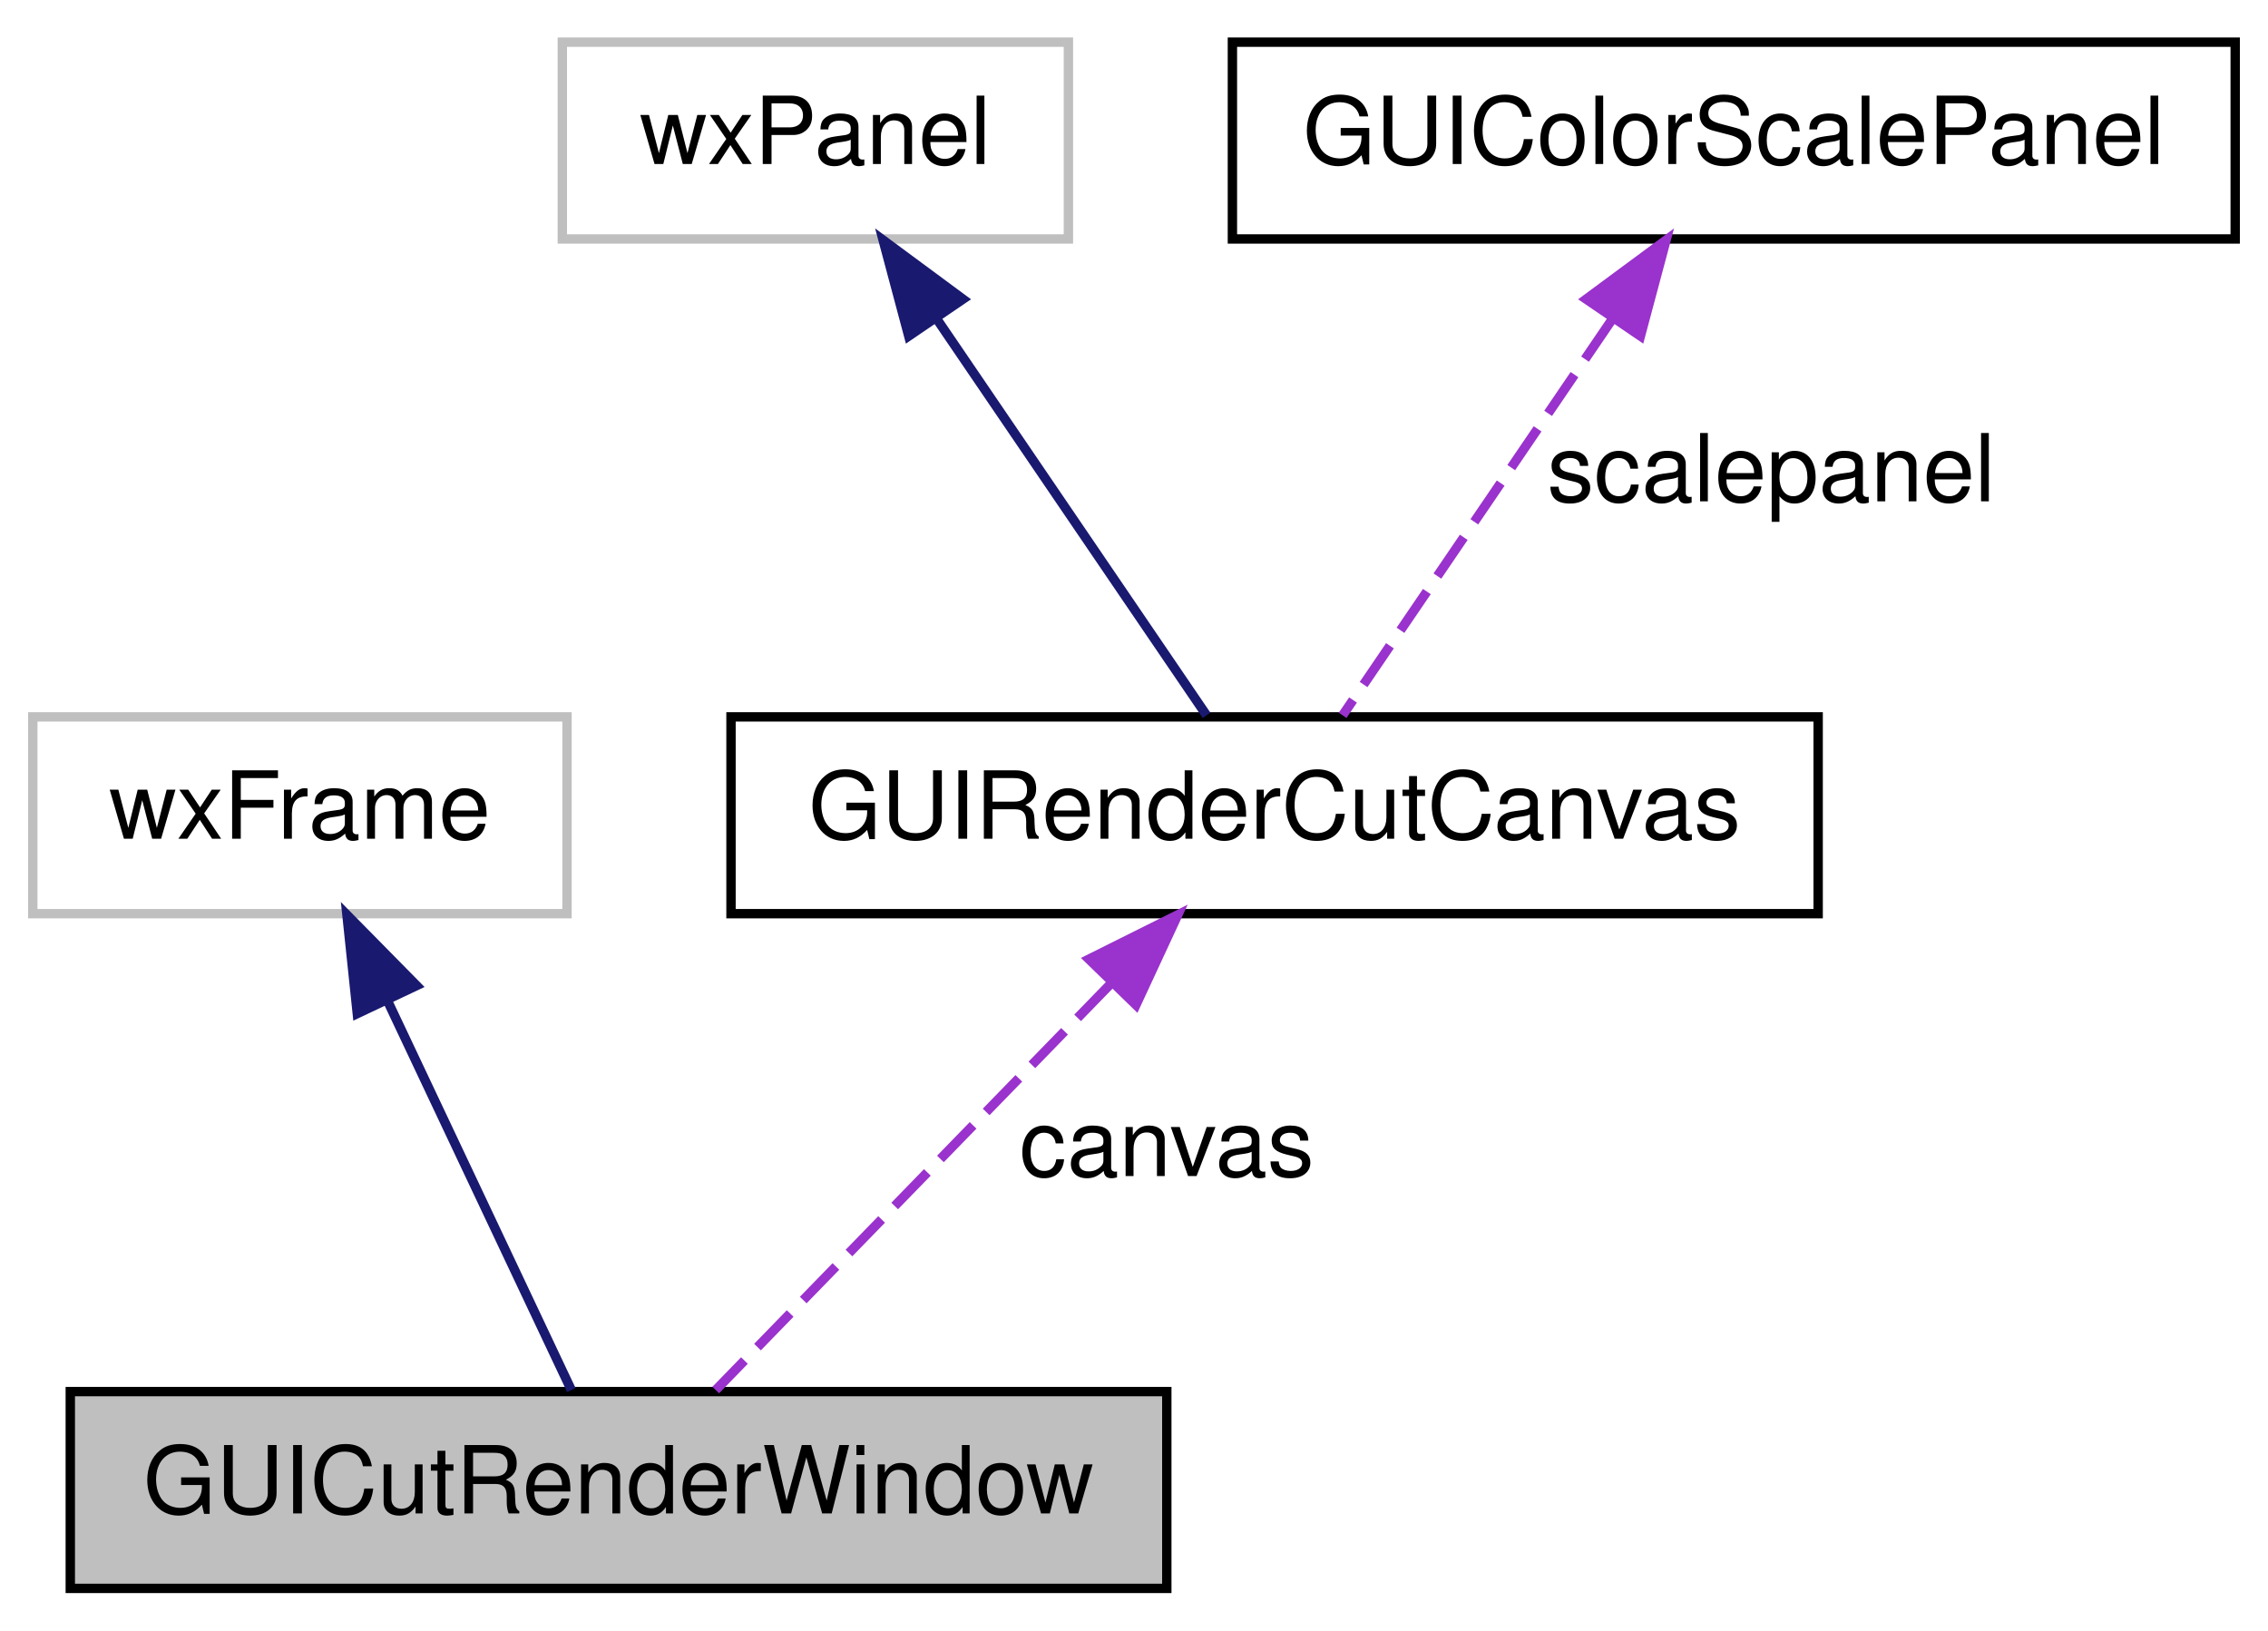
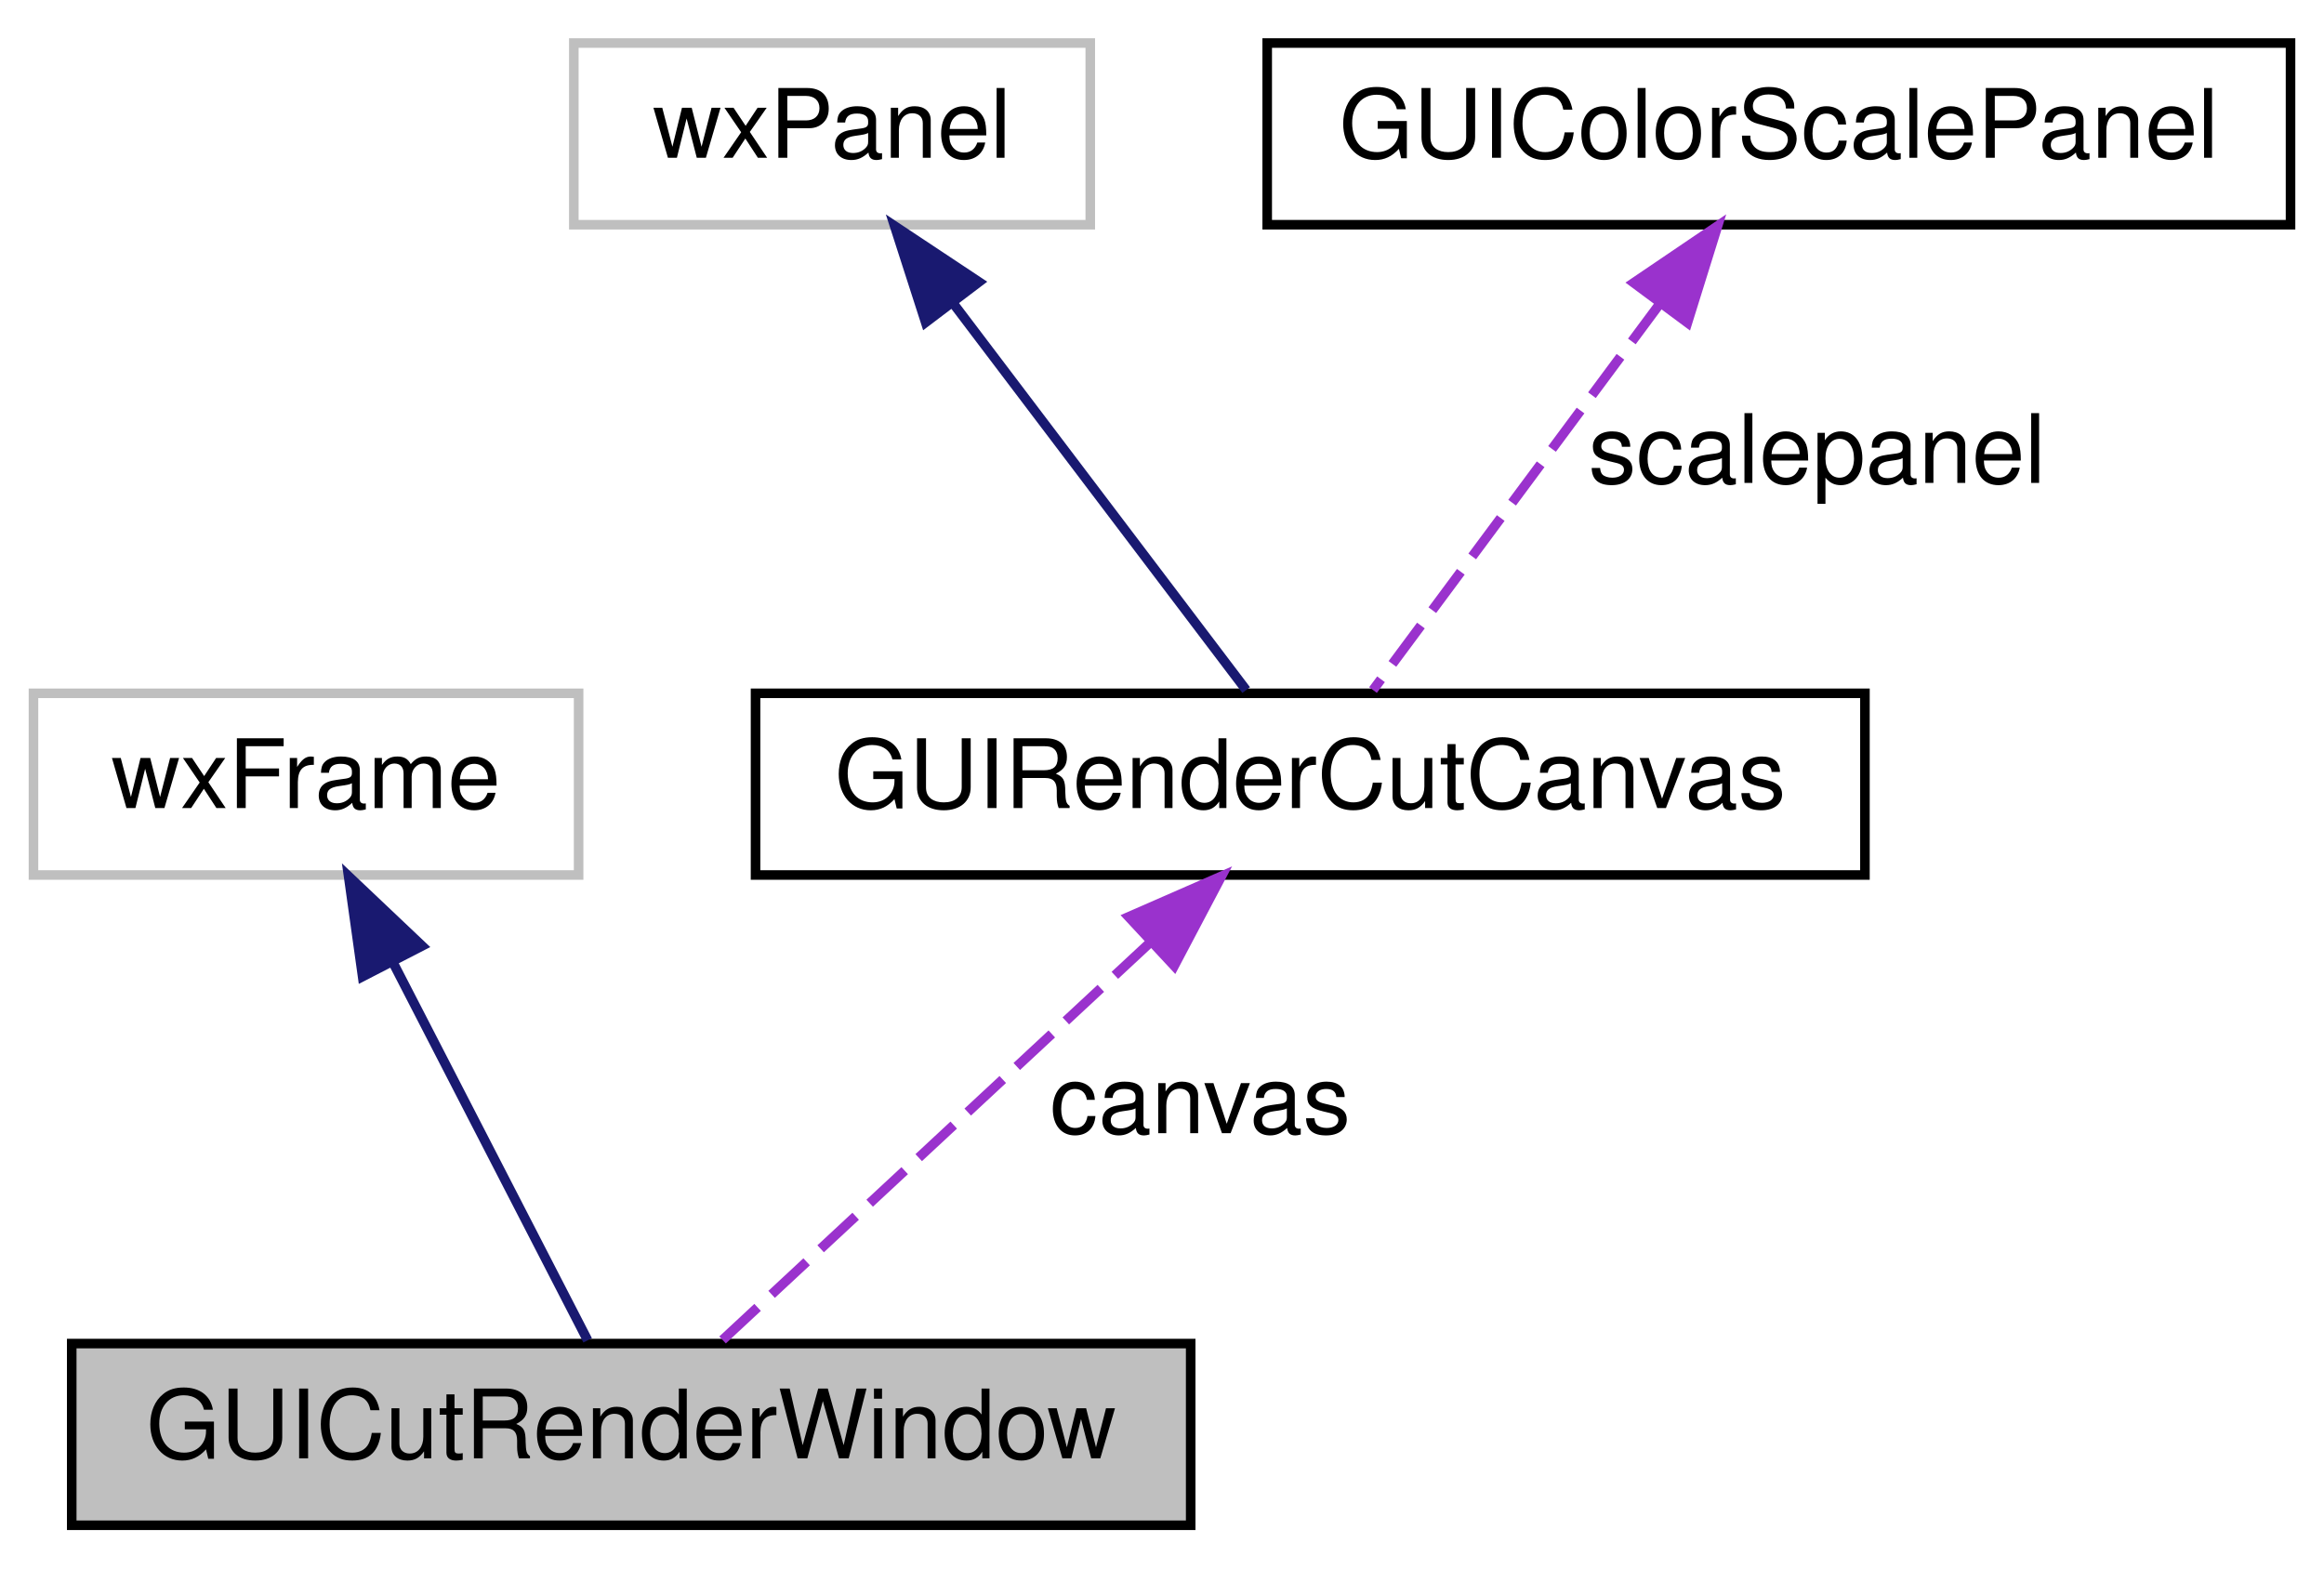
- <svg xmlns="http://www.w3.org/2000/svg" xmlns:xlink="http://www.w3.org/1999/xlink" width="242pt" height="174pt" viewBox="0.00 0.00 242.00 174.00">
-   <g id="graph1" class="graph" transform="scale(1 1) rotate(0) translate(4 170)">
+ <svg xmlns="http://www.w3.org/2000/svg" xmlns:xlink="http://www.w3.org/1999/xlink" width="243pt" height="164pt" viewBox="0.00 0.00 243.00 164.00">
+   <g id="graph0" class="graph" transform="scale(1 1) rotate(0) translate(4 160)">
    <g id="node1" class="node">
-       <polygon fill="#bfbfbf" stroke="black" points="3.5,-0.5 3.5,-21.5 120.5,-21.5 120.5,-0.5 3.5,-0.5" />
-       <text text-anchor="middle" x="62" y="-8.5" font-family="Helvetica,sans-Serif" font-size="10.00">GUICutRenderWindow</text>
+       <polygon fill="#bfbfbf" stroke="black" points="3.5,-0.5 3.5,-19.5 120.5,-19.5 120.5,-0.5 3.5,-0.5" />
+       <text text-anchor="middle" x="62" y="-7.5" font-family="Helvetica,sans-Serif" font-size="10.00">GUICutRenderWindow</text>
    </g>
    <g id="node2" class="node">
-       <polygon fill="none" stroke="#bfbfbf" points="-0.5,-72.5 -0.5,-93.5 56.5,-93.5 56.5,-72.5 -0.5,-72.5" />
-       <text text-anchor="middle" x="28" y="-80.5" font-family="Helvetica,sans-Serif" font-size="10.00">wxFrame</text>
+       <polygon fill="none" stroke="#bfbfbf" points="-0.5,-68.5 -0.5,-87.5 56.5,-87.5 56.5,-68.5 -0.5,-68.5" />
+       <text text-anchor="middle" x="28" y="-75.5" font-family="Helvetica,sans-Serif" font-size="10.00">wxFrame</text>
+     </g>
+     <g id="edge1" class="edge">
+       <path fill="none" stroke="midnightblue" d="M37.177,-59.186C43.737,-46.452 52.284,-29.861 57.446,-19.841" />
+       <polygon fill="midnightblue" stroke="midnightblue" points="33.913,-57.879 32.445,-68.372 40.136,-61.085 33.913,-57.879" />
+     </g>
+     <g id="node3" class="node">
+       <g id="a_node3">
+         <a xlink:href="classGUIRenderCutCanvas.xhtml" target="_top" xlink:title="Zeichenfläche für die 2D-Temperaturverteilung. ">
+           <polygon fill="none" stroke="black" points="75,-68.5 75,-87.5 191,-87.5 191,-68.5 75,-68.5" />
+           <text text-anchor="middle" x="133" y="-75.5" font-family="Helvetica,sans-Serif" font-size="10.00">GUIRenderCutCanvas</text>
+         </a>
+       </g>
    </g>
    <g id="edge2" class="edge">
-       <path fill="none" stroke="midnightblue" d="M37.432,-63.027C43.755,-49.637 51.832,-32.532 56.963,-21.667" />
-       <polygon fill="midnightblue" stroke="midnightblue" points="34.122,-61.839 33.017,-72.376 40.452,-64.828 34.122,-61.839" />
+       <path fill="none" stroke="#9a32cd" stroke-dasharray="5,2" d="M116.231,-61.412C102.284,-48.447 82.93,-30.456 71.511,-19.841" />
+       <polygon fill="#9a32cd" stroke="#9a32cd" points="114.011,-64.127 123.718,-68.372 118.777,-59 114.011,-64.127" />
+       <text text-anchor="middle" x="121.5" y="-41.5" font-family="Helvetica,sans-Serif" font-size="10.00"> canvas</text>
    </g>
    <g id="node4" class="node">
-       <a xlink:href="classGUIRenderCutCanvas.xhtml" target="_top" xlink:title="Zeichenfläche für die 2D-Temperaturverteilung. ">
-         <polygon fill="none" stroke="black" points="74,-72.5 74,-93.5 190,-93.5 190,-72.5 74,-72.5" />
-         <text text-anchor="middle" x="132" y="-80.5" font-family="Helvetica,sans-Serif" font-size="10.00">GUIRenderCutCanvas</text>
-       </a>
+       <polygon fill="none" stroke="#bfbfbf" points="56,-136.5 56,-155.5 110,-155.5 110,-136.5 56,-136.5" />
+       <text text-anchor="middle" x="83" y="-143.5" font-family="Helvetica,sans-Serif" font-size="10.00">wxPanel</text>
+     </g>
+     <g id="edge3" class="edge">
+       <path fill="none" stroke="midnightblue" d="M95.644,-128.31C105.391,-115.444 118.486,-98.158 126.302,-87.841" />
+       <polygon fill="midnightblue" stroke="midnightblue" points="92.785,-126.287 89.537,-136.372 98.365,-130.514 92.785,-126.287" />
+     </g>
+     <g id="node5" class="node">
+       <g id="a_node5">
+         <a xlink:href="classGUIColorScalePanel.xhtml" target="_top" xlink:title="Farbige Temperaturskala für zweidimensionale Temperaturverteilung. ">
+           <polygon fill="none" stroke="black" points="128.5,-136.5 128.5,-155.5 235.5,-155.5 235.5,-136.5 128.5,-136.5" />
+           <text text-anchor="middle" x="182" y="-143.5" font-family="Helvetica,sans-Serif" font-size="10.00">GUIColorScalePanel</text>
+         </a>
+       </g>
    </g>
    <g id="edge4" class="edge">
-       <path fill="none" stroke="#9a32cd" stroke-dasharray="5,2" d="M114.469,-64.968C101.209,-51.329 83.451,-33.064 72.371,-21.667" />
-       <polygon fill="#9a32cd" stroke="#9a32cd" points="112.191,-67.646 121.671,-72.376 117.21,-62.766 112.191,-67.646" />
-       <text text-anchor="middle" x="120.5" y="-44.5" font-family="Helvetica,sans-Serif" font-size="10.00"> canvas</text>
-     </g>
-     <g id="node6" class="node">
-       <polygon fill="none" stroke="#bfbfbf" points="56,-144.5 56,-165.5 110,-165.5 110,-144.5 56,-144.5" />
-       <text text-anchor="middle" x="83" y="-152.5" font-family="Helvetica,sans-Serif" font-size="10.00">wxPanel</text>
-     </g>
-     <g id="edge6" class="edge">
-       <path fill="none" stroke="midnightblue" d="M96.06,-135.81C105.247,-122.311 117.201,-104.745 124.74,-93.667" />
-       <polygon fill="midnightblue" stroke="midnightblue" points="92.963,-134.14 90.23,-144.376 98.75,-138.078 92.963,-134.14" />
-     </g>
-     <g id="node8" class="node">
-       <a xlink:href="classGUIColorScalePanel.xhtml" target="_top" xlink:title="Farbige Temperaturskala für zweidimensionale Temperaturverteilung. ">
-         <polygon fill="none" stroke="black" points="127.5,-144.5 127.5,-165.5 234.5,-165.5 234.5,-144.5 127.5,-144.5" />
-         <text text-anchor="middle" x="181" y="-152.5" font-family="Helvetica,sans-Serif" font-size="10.00">GUIColorScalePanel</text>
-       </a>
-     </g>
-     <g id="edge8" class="edge">
-       <path fill="none" stroke="#9a32cd" stroke-dasharray="5,2" d="M167.94,-135.81C158.753,-122.311 146.799,-104.745 139.26,-93.667" />
-       <polygon fill="#9a32cd" stroke="#9a32cd" points="165.25,-138.078 173.77,-144.376 171.037,-134.14 165.25,-138.078" />
-       <text text-anchor="middle" x="185" y="-116.5" font-family="Helvetica,sans-Serif" font-size="10.00"> scalepanel</text>
+       <path fill="none" stroke="#9a32cd" stroke-dasharray="5,2" d="M169.609,-128.31C160.057,-115.444 147.224,-98.158 139.564,-87.841" />
+       <polygon fill="#9a32cd" stroke="#9a32cd" points="166.823,-130.429 175.594,-136.372 172.443,-126.256 166.823,-130.429" />
+       <text text-anchor="middle" x="186" y="-109.5" font-family="Helvetica,sans-Serif" font-size="10.00"> scalepanel</text>
    </g>
  </g>
</svg>
